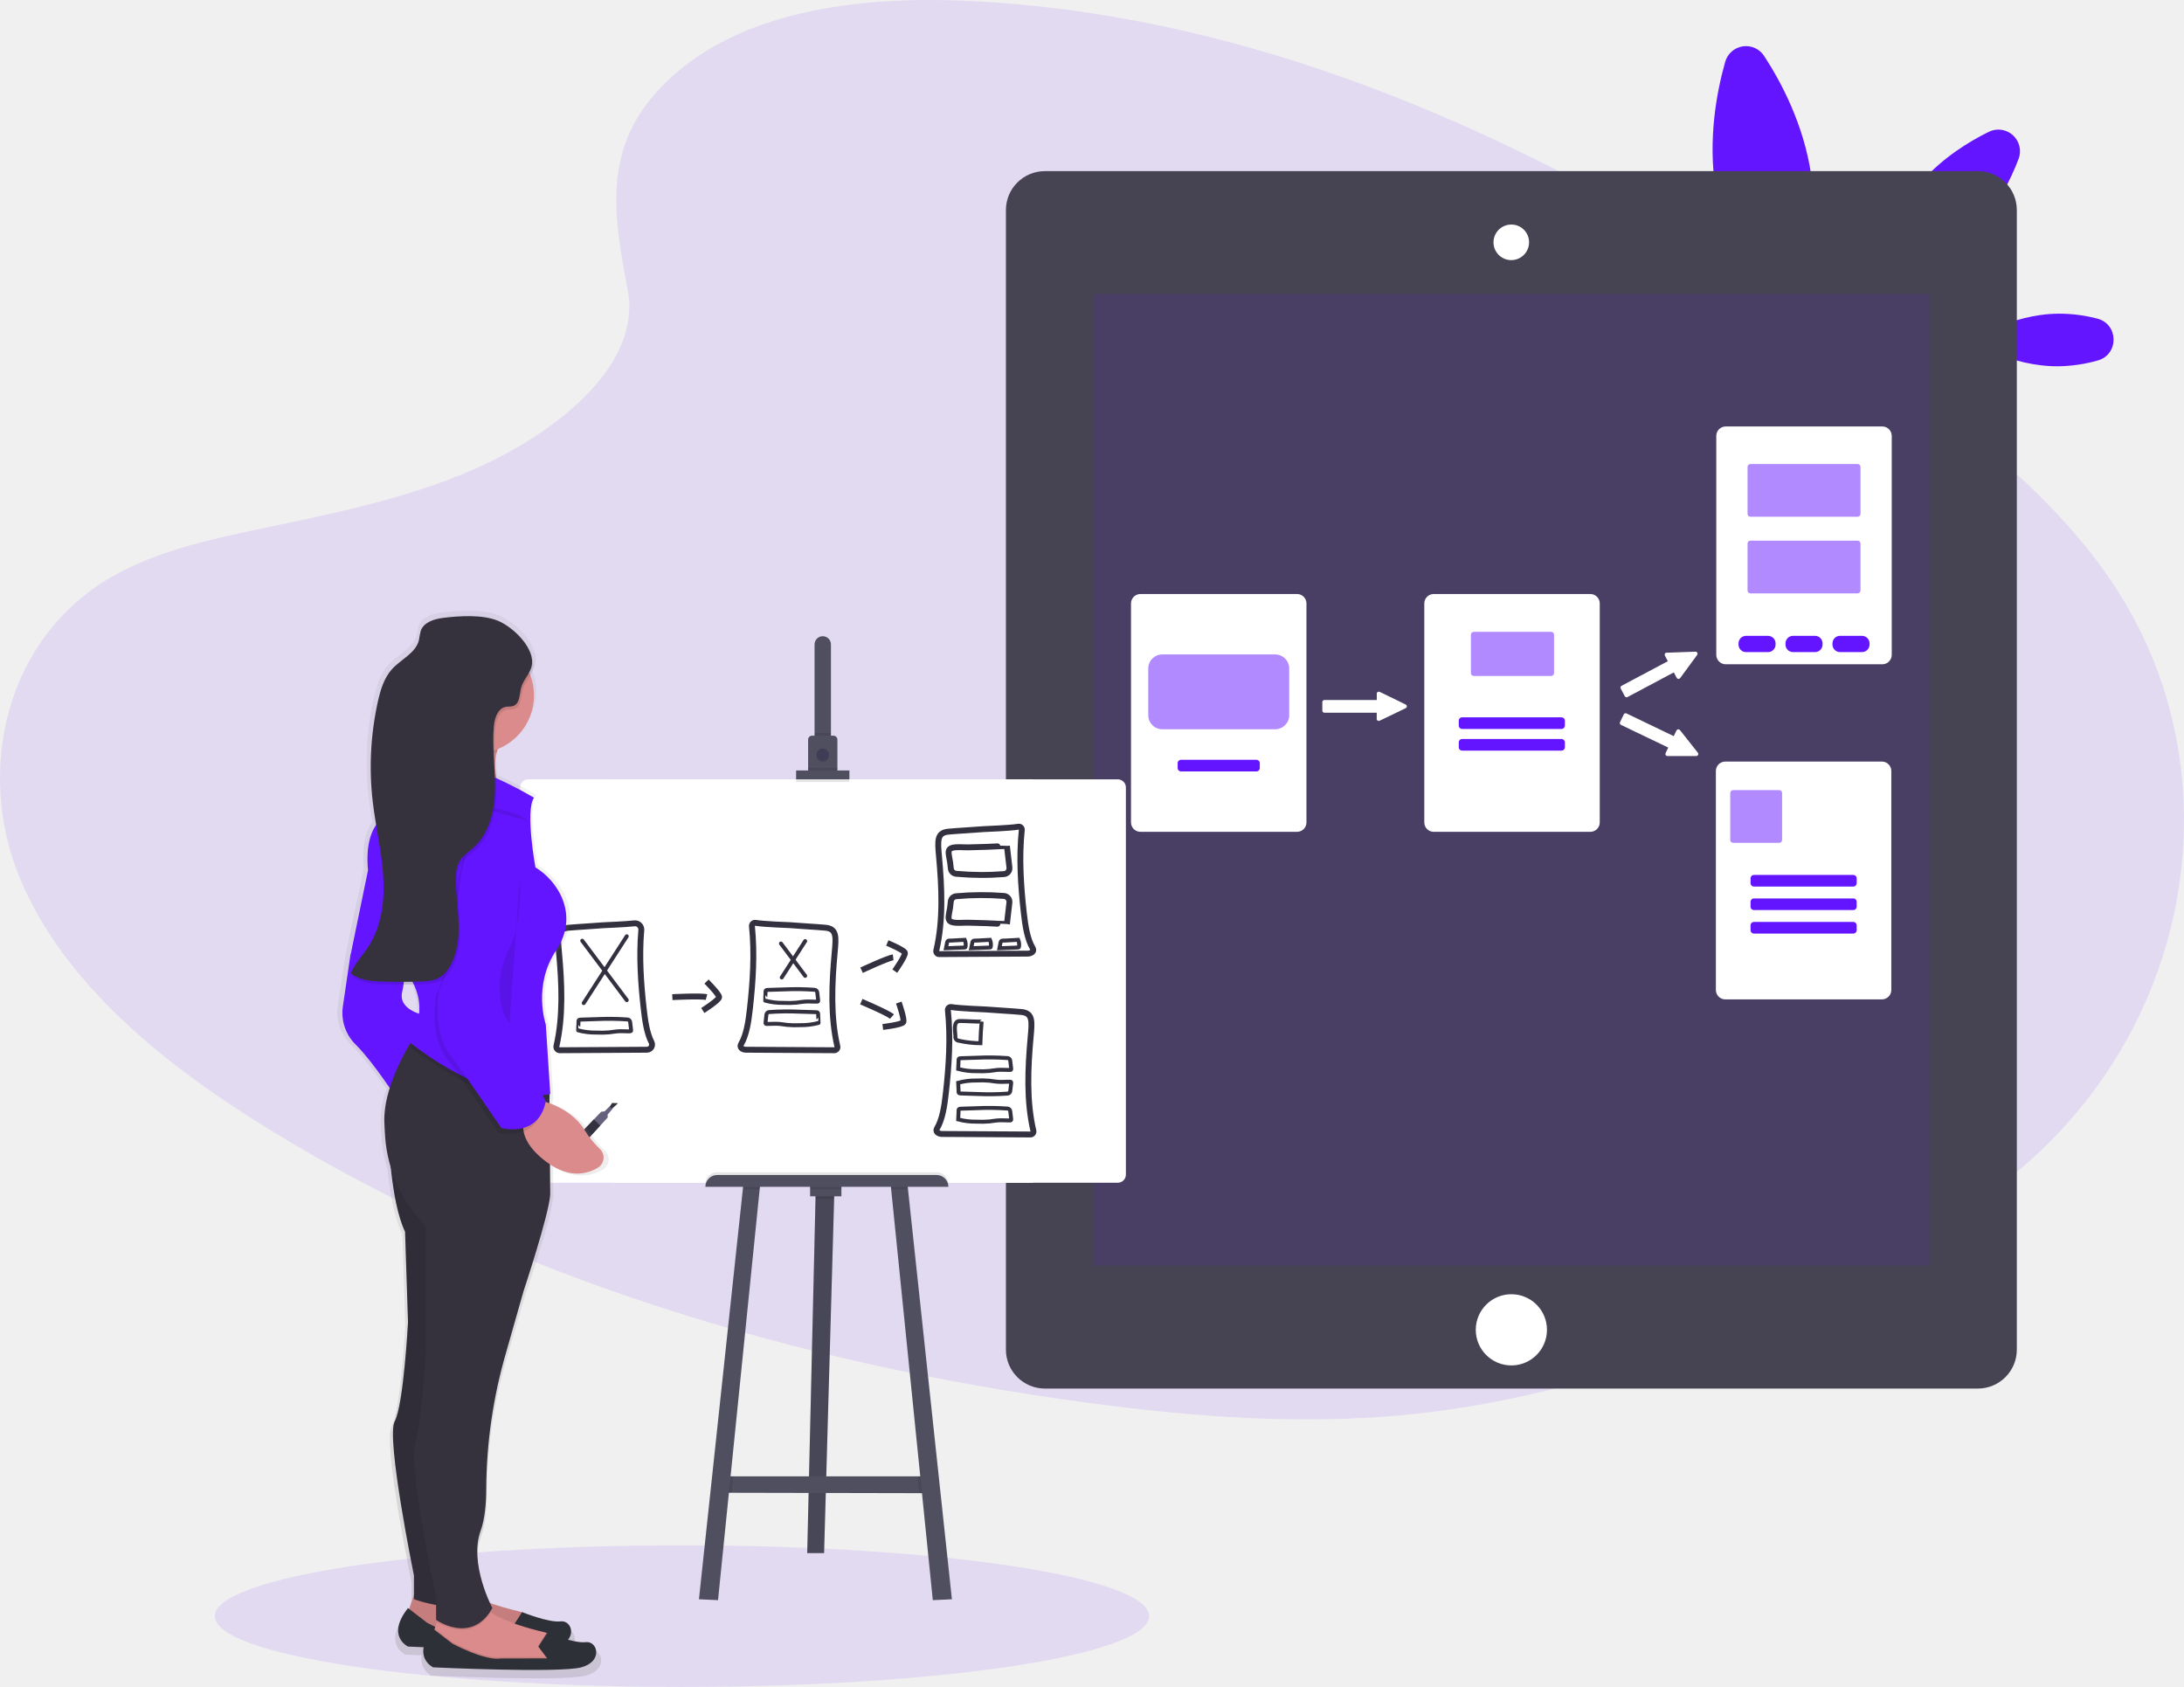
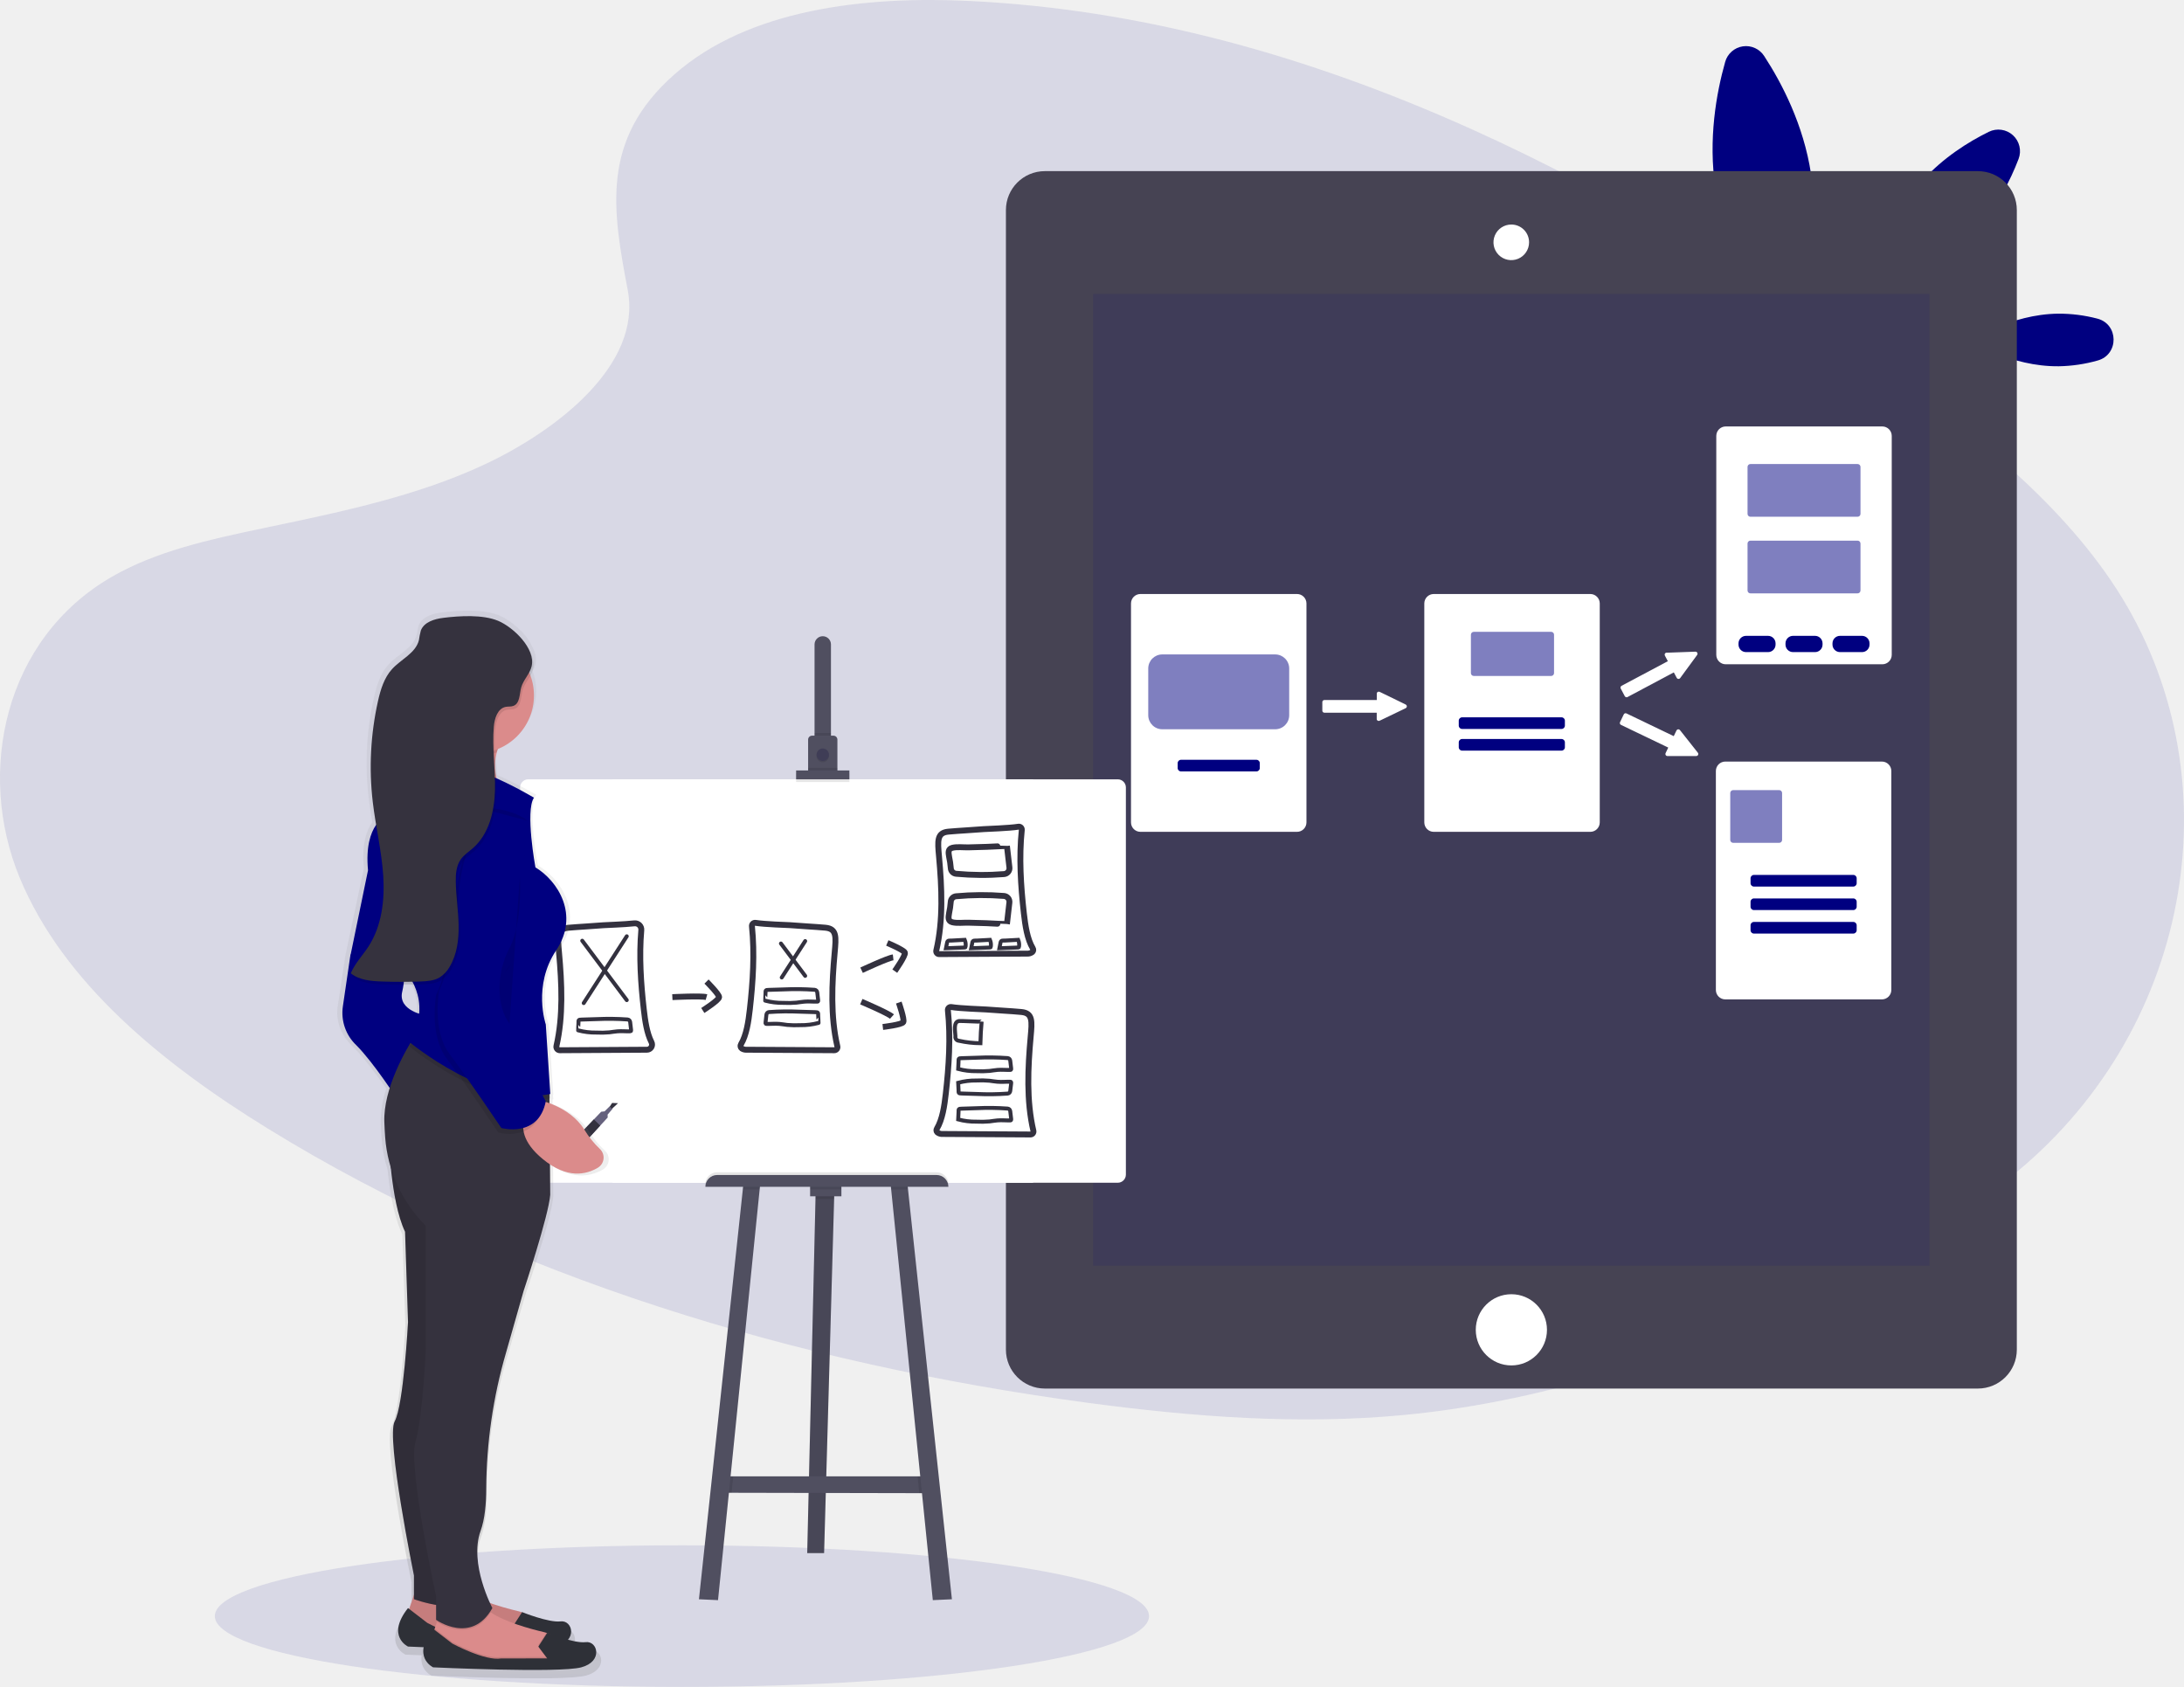
<svg xmlns="http://www.w3.org/2000/svg" id="a6f4e524-a1b8-434a-a0ca-43acb27f4769" data-name="Layer 1" width="1110.46" height="857.68" viewBox="0 0 1110.46 857.68">
  <defs>
    <linearGradient id="ed123d47-1cc8-43ee-8efc-264e01b6d696" x1="2277.26" y1="874.51" x2="2277.26" y2="331.66" gradientTransform="translate(-1992)" gradientUnits="userSpaceOnUse">
      <stop offset="0" stop-color="gray" stop-opacity="0.25" />
      <stop offset="0.54" stop-color="gray" stop-opacity="0.12" />
      <stop offset="1" stop-color="gray" stop-opacity="0.1" />
    </linearGradient>
  </defs>
-   <ellipse cx="346.73" cy="821.68" rx="237.5" ry="36" fill="#6415ff" opacity="0.1" />
-   <path d="M387.66,59C425.33,25.8,484.47,19,538.31,21.68,707.39,30,860,110.67,992.05,201.94c47.8,33.05,94.86,68.65,125.88,114.16,63.16,92.62,44.42,220.94-43.4,297.24-29.88,26-66.1,45.87-103.28,63.51-66.12,31.37-137.46,56.55-212.5,63.72-53.51,5.11-107.68.95-160.88-6.18-148.64-19.92-294.54-64-416.82-139.37C127.42,562,76.87,520.86,54.76,467.37s-8-121.27,46.81-152.92c22.65-13.1,49.73-19,76.24-24.57,39-8.17,78.68-16.23,113.9-32.84,36.37-17.17,79.44-50.36,72.24-88.34C356.22,127.93,350,92.14,387.66,59Z" transform="translate(-44.77 -21.16)" fill="#6415ff" opacity="0.1" />
-   <path d="M965.6,109.62c6.76,44.56-12.05,84.37-12.05,84.37S923.78,161.56,917,117c-3.79-25,.46-48.48,4.92-64.3a11,11,0,0,1,19.89-3C950.78,63.46,961.81,84.63,965.6,109.62Z" transform="translate(-44.77 -21.16)" fill="#6415ff" />
-   <path d="M1091.3,180.64a76.91,76.91,0,0,1,19.85,2.51c10.91,2.8,11.08,18.25.23,21.29a77.15,77.15,0,0,1-19.79,2.94c-24.53.27-44.56-12.89-44.56-12.89S1066.77,180.91,1091.3,180.64Z" transform="translate(-44.77 -21.16)" fill="#6415ff" />
-   <path d="M1022.32,112.9c-22.83,25.09-27.66,57.88-27.66,57.88s32.18-7.9,55-33c10.58-11.63,17.3-24.91,21.46-35.81A11,11,0,0,0,1056,88.17C1045.48,93.34,1032.9,101.27,1022.32,112.9Z" transform="translate(-44.77 -21.16)" fill="#6415ff" />
+   <ellipse cx="346.73" cy="821.68" rx="237.5" ry="36" fill="#000080" opacity="0.1" />
+   <path d="M387.66,59C425.33,25.8,484.47,19,538.31,21.68,707.39,30,860,110.67,992.05,201.94c47.8,33.05,94.86,68.65,125.88,114.16,63.16,92.62,44.42,220.94-43.4,297.24-29.88,26-66.1,45.87-103.28,63.51-66.12,31.37-137.46,56.55-212.5,63.72-53.51,5.11-107.68.95-160.88-6.18-148.64-19.92-294.54-64-416.82-139.37C127.42,562,76.87,520.86,54.76,467.37s-8-121.27,46.81-152.92c22.65-13.1,49.73-19,76.24-24.57,39-8.17,78.68-16.23,113.9-32.84,36.37-17.17,79.44-50.36,72.24-88.34C356.22,127.93,350,92.14,387.66,59Z" transform="translate(-44.77 -21.16)" fill="#000080" opacity="0.1" />
+   <path d="M965.6,109.62c6.76,44.56-12.05,84.37-12.05,84.37S923.78,161.56,917,117c-3.79-25,.46-48.48,4.92-64.3a11,11,0,0,1,19.89-3C950.78,63.46,961.81,84.63,965.6,109.62Z" transform="translate(-44.77 -21.16)" fill="#000080" />
+   <path d="M1091.3,180.64a76.91,76.91,0,0,1,19.85,2.51c10.91,2.8,11.08,18.25.23,21.29a77.15,77.15,0,0,1-19.79,2.94c-24.53.27-44.56-12.89-44.56-12.89S1066.77,180.91,1091.3,180.64Z" transform="translate(-44.77 -21.16)" fill="#000080" />
+   <path d="M1022.32,112.9c-22.83,25.09-27.66,57.88-27.66,57.88s32.18-7.9,55-33c10.58-11.63,17.3-24.91,21.46-35.81A11,11,0,0,0,1056,88.17C1045.48,93.34,1032.9,101.27,1022.32,112.9Z" transform="translate(-44.77 -21.16)" fill="#000080" />
  <rect x="511.46" y="87.01" width="514" height="618.97" rx="19.8" fill="#464353" />
-   <rect x="555.8" y="149.45" width="425.32" height="494.09" fill="#6415ff" opacity="0.1" />
+   <rect x="555.8" y="149.45" width="425.32" height="494.09" fill="#000080" opacity="0.1" />
  <circle cx="768.46" cy="676.12" r="18.1" fill="#fff" />
  <path d="M813.23,152.92a8.55,8.55,0,1,1,8.55-8.55A8.57,8.57,0,0,1,813.23,152.92Z" transform="translate(-44.77 -21.16)" fill="#fff" />
  <path d="M813.23,136.32a8.05,8.05,0,1,1-8.05,8.05,8.06,8.06,0,0,1,8.05-8.05m0-1a9.05,9.05,0,1,0,9,9.05,9,9,0,0,0-9-9.05Z" transform="translate(-44.77 -21.16)" fill="#fff" />
  <rect x="575.56" y="302.51" width="88.21" height="119.92" rx="4.3" fill="#fff" stroke="#fff" stroke-miterlimit="10" />
-   <rect x="583.83" y="332.73" width="71.67" height="38.05" rx="7.14" fill="#6415ff" opacity="0.5" />
-   <rect x="598.79" y="386.3" width="41.75" height="5.91" rx="1.69" fill="#6415ff" />
+   <rect x="583.83" y="332.73" width="71.67" height="38.05" rx="7.14" fill="#000080" opacity="0.5" />
+   <rect x="598.79" y="386.3" width="41.75" height="5.91" rx="1.69" fill="#000080" />
  <rect x="724.69" y="302.51" width="88.21" height="119.92" rx="4.3" fill="#fff" stroke="#fff" stroke-miterlimit="10" />
-   <rect x="747.89" y="321.24" width="42.27" height="22.44" rx="1.46" fill="#6415ff" opacity="0.5" />
-   <rect x="741.71" y="364.71" width="53.96" height="5.91" rx="1.69" fill="#6415ff" />
-   <rect x="741.71" y="375.73" width="53.96" height="5.91" rx="1.69" fill="#6415ff" />
+   <rect x="747.89" y="321.24" width="42.27" height="22.44" rx="1.46" fill="#000080" opacity="0.5" />
+   <rect x="741.71" y="364.71" width="53.96" height="5.91" rx="1.69" fill="#000080" />
+   <rect x="741.71" y="375.73" width="53.96" height="5.91" rx="1.69" fill="#000080" />
  <rect x="873.15" y="217.32" width="88.21" height="119.92" rx="4.3" fill="#fff" stroke="#fff" stroke-miterlimit="10" />
-   <rect x="888.54" y="235.93" width="57.43" height="26.8" rx="1.46" fill="#6415ff" opacity="0.5" />
-   <rect x="888.54" y="274.88" width="57.43" height="26.8" rx="1.46" fill="#6415ff" opacity="0.5" />
-   <rect x="883.95" y="323.28" width="18.84" height="8.27" rx="3.83" fill="#6415ff" />
-   <rect x="907.84" y="323.28" width="18.84" height="8.27" rx="3.83" fill="#6415ff" />
-   <rect x="931.73" y="323.28" width="18.84" height="8.27" rx="3.83" fill="#6415ff" />
+   <rect x="888.54" y="235.93" width="57.43" height="26.8" rx="1.46" fill="#000080" opacity="0.5" />
+   <rect x="888.54" y="274.88" width="57.43" height="26.8" rx="1.46" fill="#000080" opacity="0.5" />
+   <rect x="883.95" y="323.28" width="18.84" height="8.27" rx="3.83" fill="#000080" />
+   <rect x="907.84" y="323.28" width="18.84" height="8.27" rx="3.83" fill="#000080" />
+   <rect x="931.73" y="323.28" width="18.84" height="8.27" rx="3.83" fill="#000080" />
  <rect x="872.94" y="387.7" width="88.21" height="119.92" rx="4.3" fill="#fff" stroke="#fff" stroke-miterlimit="10" />
-   <rect x="879.75" y="401.72" width="26.36" height="26.8" rx="1.46" fill="#6415ff" opacity="0.5" />
-   <rect x="890.07" y="444.84" width="53.96" height="5.91" rx="1.69" fill="#6415ff" />
-   <rect x="890.07" y="456.79" width="53.96" height="5.91" rx="1.69" fill="#6415ff" />
-   <rect x="890.07" y="468.74" width="53.96" height="5.91" rx="1.69" fill="#6415ff" />
+   <rect x="879.75" y="401.72" width="26.36" height="26.8" rx="1.46" fill="#000080" opacity="0.5" />
+   <rect x="890.07" y="444.84" width="53.96" height="5.91" rx="1.69" fill="#000080" />
+   <rect x="890.07" y="456.79" width="53.96" height="5.91" rx="1.69" fill="#000080" />
+   <rect x="890.07" y="468.74" width="53.96" height="5.91" rx="1.69" fill="#000080" />
  <path d="M759.29,380.77l-1.35.65L747,386.68l-1,.47a.54.54,0,0,1-.73-.29.59.59,0,0,1,0-.2v-3.11a.53.53,0,0,0-.53-.53H718.15a.54.54,0,0,1-.54-.53V378.1a.54.54,0,0,1,.54-.53h26.62a.54.54,0,0,0,.53-.54v-3.18a.65.65,0,0,1,0-.2.54.54,0,0,1,.73-.28l1,.47,10.91,5.31,1.35.66A.53.53,0,0,1,759.29,380.77Z" transform="translate(-44.77 -21.16)" fill="#fff" stroke="#fff" stroke-miterlimit="10" />
  <path d="M907.32,353.8l-.88,1.21-7.16,9.76-.63.87a.55.55,0,0,1-.78.09.48.48,0,0,1-.12-.16l-1.46-2.74a.55.55,0,0,0-.73-.23l-23.5,12.51a.53.53,0,0,1-.72-.22L869.28,371a.53.53,0,0,1,.22-.72L893,357.79a.53.53,0,0,0,.22-.72l-1.49-2.81a.35.35,0,0,1-.06-.19.52.52,0,0,1,.51-.59l1.07,0,12.12-.44,1.5-.05A.53.53,0,0,1,907.32,353.8Z" transform="translate(-44.77 -21.16)" fill="#fff" stroke="#fff" stroke-miterlimit="10" />
  <path d="M907.24,405.06h-1.49l-12.11,0h-1.07a.53.53,0,0,1-.53-.57.45.45,0,0,1,.05-.19l1.34-2.81a.53.53,0,0,0-.25-.71l-24-11.52a.54.54,0,0,1-.25-.72l1.9-3.95a.52.52,0,0,1,.71-.25l24,11.53a.55.55,0,0,0,.72-.25l1.38-2.87a.52.52,0,0,1,.89-.1l.67.83,7.53,9.52.93,1.18A.53.53,0,0,1,907.24,405.06Z" transform="translate(-44.77 -21.16)" fill="#fff" stroke="#fff" stroke-miterlimit="10" />
  <polygon points="424.19 606.65 424.11 609.58 419.01 789.65 410.43 789.65 414.64 609.58 414.72 606.2 424.19 606.65" fill="#504f60" />
  <polygon points="424.19 606.65 424.11 609.58 419.01 789.65 410.43 789.65 414.64 609.58 414.72 606.2 424.19 606.65" opacity="0.1" />
  <polygon points="473.84 759.19 467.42 759.17 371.97 758.97 366.89 758.96 369.59 750.61 473.16 750.61 473.84 759.19" fill="#504f60" />
  <polygon points="424.19 606.65 424.11 609.58 414.64 609.58 414.72 606.2 424.19 606.65" opacity="0.1" />
  <rect x="411.9" y="602.25" width="15.91" height="5.98" fill="#504f60" />
  <polygon points="372.82 750.61 371.97 758.97 366.89 758.96 369.59 750.61 372.82 750.61" opacity="0.1" />
  <polygon points="386.52 602.14 386.25 604.73 365.08 813.56 355.38 813.11 377.69 604.73 377.94 602.36 386.52 602.14" fill="#504f60" />
  <polygon points="473.84 759.19 467.42 759.17 466.55 750.61 473.16 750.61 473.84 759.19" opacity="0.1" />
  <polygon points="484 813.11 474.29 813.56 453.12 604.73 452.86 602.14 461.43 602.36 461.68 604.73 484 813.11" fill="#504f60" />
  <rect x="311.38" y="396.23" width="213.91" height="205.11" fill="#fff" />
  <rect x="264.46" y="396.23" width="308" height="205.11" rx="4.13" fill="#fff" />
  <path d="M467.27,348.8v49.53h-8.34V348.8a4.17,4.17,0,1,1,8.34,0Z" transform="translate(-44.77 -21.16)" fill="#504f60" />
  <rect x="414.16" y="372.66" width="8.35" height="4.51" opacity="0.1" />
  <path d="M470.55,397.2v16.36H455.66V397.2a2,2,0,0,1,2-2h10.83A2,2,0,0,1,470.55,397.2Z" transform="translate(-44.77 -21.16)" fill="#504f60" />
  <circle cx="418.33" cy="384.39" r="3.16" opacity="0.1" />
  <circle cx="418.33" cy="383.71" r="3.16" fill="#3f3d56" />
  <rect x="410.89" y="390.37" width="14.89" height="2.03" opacity="0.1" />
  <rect x="404.79" y="393.08" width="27.08" height="4.51" opacity="0.1" />
  <rect x="404.79" y="391.72" width="27.08" height="4.51" fill="#504f60" />
  <path d="M364.63,596H476.21a6,6,0,0,1,6,6v0a0,0,0,0,1,0,0H358.65a0,0,0,0,1,0,0v0A6,6,0,0,1,364.63,596Z" opacity="0.1" />
  <polygon points="377.94 602.36 386.52 602.14 386.25 604.73 377.69 604.73 377.94 602.36" opacity="0.1" />
  <rect x="411.9" y="602.25" width="15.91" height="2.48" opacity="0.1" />
  <polygon points="461.68 604.73 453.12 604.73 452.86 602.14 461.43 602.36 461.68 604.73" opacity="0.1" />
  <path d="M364.63,597.4H476.21a6,6,0,0,1,6,6v0a0,0,0,0,1,0,0H358.65a0,0,0,0,1,0,0v0a6,6,0,0,1,6-6Z" fill="#504f60" />
  <path d="M562.59,441.48a1.49,1.49,0,0,1,1.71,1.64c-1.45,14-.52,28.34,1.05,42.31.73,6.39,1.72,13.15,4.55,17.89a1.51,1.51,0,0,1-.2,1.86,4,4,0,0,1-2.78.83l-44.63.25a1.49,1.49,0,0,1-1.46-1.84c3.59-15.3,2.82-32,1.38-47.87-.71-7.81-1.12-12,4.71-12.55,6-.54,12-.79,18-1.29C546.36,442.59,557.9,442.25,562.59,441.48Z" transform="translate(-44.77 -21.16)" fill="#fff" stroke="#33313f" stroke-miterlimit="10" stroke-width="3" />
  <path d="M528.44,533.17a1.49,1.49,0,0,0-1.71,1.64c1.45,14,.52,28.34-1.06,42.31-.72,6.39-1.71,13.15-4.54,17.9a1.49,1.49,0,0,0,.2,1.85,4,4,0,0,0,2.78.83l44.63.26a1.51,1.51,0,0,0,1.46-1.85c-3.59-15.3-2.82-32-1.38-47.87.71-7.81,1.12-12-4.71-12.55s-12-.79-18-1.29C544.67,534.28,533.13,533.94,528.44,533.17Z" transform="translate(-44.77 -21.16)" fill="#fff" stroke="#33313f" stroke-miterlimit="10" stroke-width="3" />
  <path d="M541.55,558.93a132.37,132.37,0,0,1,15.56.19,1.47,1.47,0,0,1,1.32,1.3l.49,4.09a.58.58,0,0,1-.12.53.55.55,0,0,1-.38.1c-2.18.06-4.36-.19-6.53,0-1.35.11-2.69.37-4,.52a47.75,47.75,0,0,1-6.66.12,33.56,33.56,0,0,1-9.27-1.14s.18-3.39.18-3.71c0-1.58-.05-1.72,1.58-1.76Z" transform="translate(-44.77 -21.16)" fill="none" stroke="#33313f" stroke-linecap="round" stroke-miterlimit="10" stroke-width="2" />
  <path d="M541.55,577.37a130.24,130.24,0,0,0,15.56-.2,1.47,1.47,0,0,0,1.32-1.3l.49-4.08a.6.6,0,0,0-.12-.54.55.55,0,0,0-.38-.1c-2.18-.06-4.36.2-6.53,0-1.35-.1-2.69-.36-4-.51a46.26,46.26,0,0,0-6.66-.12,33.56,33.56,0,0,0-9.27,1.14s.18,3.38.18,3.71c0,1.58-.05,1.71,1.58,1.76Z" transform="translate(-44.77 -21.16)" fill="none" stroke="#33313f" stroke-linecap="round" stroke-miterlimit="10" stroke-width="2" />
  <path d="M541.55,584.59a130.24,130.24,0,0,1,15.56.2,1.47,1.47,0,0,1,1.32,1.3l.49,4.08a.6.6,0,0,1-.12.54.55.55,0,0,1-.38.1c-2.18.06-4.36-.2-6.53,0-1.35.1-2.69.37-4,.52a47.75,47.75,0,0,1-6.66.11,33.55,33.55,0,0,1-9.27-1.13s.18-3.39.18-3.72c0-1.58-.05-1.71,1.58-1.75Z" transform="translate(-44.77 -21.16)" fill="none" stroke="#33313f" stroke-linecap="round" stroke-miterlimit="10" stroke-width="2" />
  <path d="M548.12,499a6.61,6.61,0,0,1,.44,3.48.52.52,0,0,1-.07.27.54.54,0,0,1-.42.15l-9.5.37s.53-2.8.6-3c.33-1.14,1.16-.84,2.23-.9Z" transform="translate(-44.77 -21.16)" fill="#fff" stroke="#33313f" stroke-linecap="round" stroke-miterlimit="10" stroke-width="2" />
  <path d="M562.47,499a6.61,6.61,0,0,1,.43,3.48.51.51,0,0,1-.06.27.56.56,0,0,1-.42.15l-9.51.37s.54-2.8.61-3c.32-1.14,1.15-.84,2.23-.9Z" transform="translate(-44.77 -21.16)" fill="#fff" stroke="#33313f" stroke-linecap="round" stroke-miterlimit="10" stroke-width="2" />
  <path d="M556.74,451.26l1.28,11a3,3,0,0,1-2.73,3.31,142.81,142.81,0,0,1-24.38-.16,3,3,0,0,1-2.71-2.86,42.69,42.69,0,0,0-.86-5.83c-.33-2-.69-3.93,1.67-4.52s5.59-.17,8.17-.22q4.64-.09,9.25-.26C547.29,451.72,556.74,451.21,556.74,451.26Z" transform="translate(-44.77 -21.16)" fill="none" stroke="#33313f" stroke-miterlimit="10" stroke-width="3" />
  <path d="M556.74,491,558,480a3,3,0,0,0-2.73-3.31,143.84,143.84,0,0,0-24.38.15,3,3,0,0,0-2.71,2.87,42.69,42.69,0,0,1-.86,5.83c-.33,2-.69,3.93,1.67,4.52s5.59.17,8.17.22c3.09.06,6.17.14,9.25.26C547.29,490.57,556.74,491.08,556.74,491Z" transform="translate(-44.77 -21.16)" fill="none" stroke="#33313f" stroke-miterlimit="10" stroke-width="3" />
  <path d="M543.89,540.57q-.5,5.49-.63,11a52.07,52.07,0,0,1-10.91-1.25,1.93,1.93,0,0,1-1.79-2.36c-.07-2.28-1.27-7.37,1.94-7.69C533.46,540.17,543.88,540.75,543.89,540.57Z" transform="translate(-44.77 -21.16)" fill="none" stroke="#33313f" stroke-linecap="round" stroke-miterlimit="10" stroke-width="2" />
  <path d="M367.32,490.61a3.19,3.19,0,0,1,3.52,3.47c-1.15,13.31-.24,26.94,1.26,40.21.67,5.9,1.56,12.11,3.92,16.76a2.62,2.62,0,0,1-2.32,3.82h0l-44.28.26a1.76,1.76,0,0,1-1.73-2.14c3.51-15.22,2.74-31.84,1.31-47.58-.72-7.81-1.12-12,4.7-12.55,6-.53,12-.78,17.95-1.29C352.92,491.47,362,491.19,367.32,490.61Z" transform="translate(-44.77 -21.16)" fill="#fff" stroke="#33313f" stroke-linecap="round" stroke-miterlimit="10" stroke-width="3" />
  <path d="M428.92,490.36a1.59,1.59,0,0,0-1.82,1.76c1.43,13.93.5,28.25-1.07,42.17-.72,6.39-1.71,13.12-4.53,17.87a1.58,1.58,0,0,0,.42,2.07,4.19,4.19,0,0,0,2.54.64l44.51.26a1.6,1.6,0,0,0,1.55-2c-3.55-15.27-2.79-31.95-1.35-47.75.71-7.81,1.12-12-4.7-12.55-6-.53-12-.78-18-1.29C445,491.45,433.7,491.12,428.92,490.36Z" transform="translate(-44.77 -21.16)" fill="#fff" stroke="#33313f" stroke-miterlimit="10" stroke-width="3" />
  <line x1="296.04" y1="478.29" x2="318.68" y2="508.49" fill="#fff" stroke="#33313f" stroke-linecap="round" stroke-miterlimit="10" stroke-width="2" />
  <line x1="318.68" y1="476.03" x2="296.79" y2="510" fill="#fff" stroke="#33313f" stroke-linecap="round" stroke-miterlimit="10" stroke-width="2" />
  <line x1="397.07" y1="479.71" x2="409.4" y2="496.16" fill="#fff" stroke="#33313f" stroke-linecap="round" stroke-miterlimit="10" stroke-width="2" />
  <line x1="409.4" y1="478.47" x2="397.48" y2="496.98" fill="#fff" stroke="#33313f" stroke-linecap="round" stroke-miterlimit="10" stroke-width="2" />
  <path d="M348.29,539.3a132.56,132.56,0,0,1,15.57.19,1.49,1.49,0,0,1,1.32,1.3l.48,4.09a.63.63,0,0,1-.11.54.7.7,0,0,1-.38.1c-2.18.06-4.37-.2-6.54,0-1.35.1-2.68.36-4,.51a47.72,47.72,0,0,1-6.66.12,33.44,33.44,0,0,1-9.26-1.14c-.06,0,.18-3.38.18-3.71,0-1.58-.06-1.71,1.57-1.76Z" transform="translate(-44.77 -21.16)" fill="none" stroke="#33313f" stroke-linecap="round" stroke-miterlimit="10" stroke-width="2" />
  <path d="M443.41,524.2a130.43,130.43,0,0,1,15.57.2,1.47,1.47,0,0,1,1.32,1.3l.48,4.08a.63.63,0,0,1-.11.54.56.56,0,0,1-.38.1c-2.18.06-4.37-.2-6.54,0-1.35.1-2.68.37-4,.51a46.26,46.26,0,0,1-6.66.12,33.56,33.56,0,0,1-9.27-1.14c-.05,0,.18-3.38.18-3.71,0-1.58-.05-1.71,1.58-1.76Z" transform="translate(-44.77 -21.16)" fill="none" stroke="#33313f" stroke-linecap="round" stroke-miterlimit="10" stroke-width="2" />
  <path d="M451.34,535.53a132.39,132.39,0,0,0-15.56.19,1.47,1.47,0,0,0-1.32,1.3L434,541.1a.57.57,0,0,0,.11.54.55.55,0,0,0,.38.1c2.18.06,4.36-.19,6.54,0,1.35.1,2.68.37,4,.52a49.33,49.33,0,0,0,6.66.12,33.47,33.47,0,0,0,9.27-1.14c.05,0-.18-3.39-.18-3.71,0-1.59.06-1.72-1.57-1.76Z" transform="translate(-44.77 -21.16)" fill="none" stroke="#33313f" stroke-linecap="round" stroke-miterlimit="10" stroke-width="2" />
  <path d="M386.63,528.13s14.71-.75,17.35,0" transform="translate(-44.77 -21.16)" fill="none" stroke="#33313f" stroke-miterlimit="10" stroke-width="3" />
  <path d="M404,520.21s6.41,6.41,6.41,7.92-8.3,6.79-8.3,6.79" transform="translate(-44.77 -21.16)" fill="none" stroke="#33313f" stroke-miterlimit="10" stroke-width="3" />
  <path d="M482.84,514.45s13.33-6.24,16.06-6.54" transform="translate(-44.77 -21.16)" fill="none" stroke="#33313f" stroke-miterlimit="10" stroke-width="3" />
  <path d="M495.92,500.58s8.35,3.52,8.92,4.91-5.12,9.42-5.12,9.42" transform="translate(-44.77 -21.16)" fill="none" stroke="#33313f" stroke-miterlimit="10" stroke-width="3" />
  <path d="M482.7,530.43s13.55,5.75,15.6,7.59" transform="translate(-44.77 -21.16)" fill="none" stroke="#33313f" stroke-miterlimit="10" stroke-width="3" />
  <path d="M501.76,530.89s3,8.57,2.3,9.93-10.43,2.48-10.43,2.48" transform="translate(-44.77 -21.16)" fill="none" stroke="#33313f" stroke-miterlimit="10" stroke-width="3" />
  <path d="M535.29,499a6.61,6.61,0,0,1,.43,3.48.51.51,0,0,1-.06.27.56.56,0,0,1-.42.15l-9.51.37s.54-2.8.61-3c.32-1.14,1.16-.84,2.23-.9Z" transform="translate(-44.77 -21.16)" fill="#fff" stroke="#33313f" stroke-linecap="round" stroke-miterlimit="10" stroke-width="2" />
  <polygon points="310.87 564.02 314.23 560.89 311.23 560.77 309.66 563.18 310.87 564.02" fill="#33313f" />
  <polygon points="286.7 585.94 290.26 581.37 291.05 580.55 301.95 569.13 305.66 565.25 307.4 565.04 309.9 562.56 311.37 563.85 308.94 566.69 308.98 568.18 305.19 572.29 294.49 583.91 293.8 584.65 289.5 588.63 286.7 585.94" fill="#65617d" />
  <polygon points="291.05 580.55 301.95 569.13 305.19 572.29 294.49 583.91 291.05 580.55" fill="#33313f" />
  <path d="M352.27,606.11a48,48,0,0,1-8.19-10c-4.8-7.48-12.82-11.52-18.32-13.53l0-2.43.34-.07-.15-2.26.15,0-.39-6v-.05h0L323.73,542s-7.05-19.85,5.48-38.16.78-35.87-11-42.74c0,0-5.48-29-.78-35.87a203.68,203.68,0,0,0-19.68-9.95c-.11-.36-.2-.72-.29-1.1-.13-2.7-.3-5.4-.45-8.1a29.47,29.47,0,0,1,.77-4.16c.15-.57.32-1.14.5-1.73a29.78,29.78,0,0,0,19.15-27.61,29,29,0,0,0-1.86-10.24A12.87,12.87,0,0,0,317,359c.75-3.09-.1-6.39-1.86-9.52C312,342.7,304.17,336.35,298.49,334c-8.14-3.3-20.39-2.52-28.87-1.5-4.76.57-10.19,2.16-11.91,6.52-.63,1.6-.64,3.37-1.08,5-1.78,6.66-9.47,9.76-14.22,14.86-4.2,4.5-6,10.59-7.4,16.52a151.21,151.21,0,0,0-2.75,51.85c.48,4,1.12,7.95,1.8,11.91-2.86,4-5.44,11.07-4.26,23.35l-9.4,44.26-3.91,25.95s-2.35,10.68,7,19.84c6,5.84,13.25,15.71,17.72,22.1a52.45,52.45,0,0,0-2.85,17.59c.1,2.72.25,5.35.44,7.85a69.33,69.33,0,0,0,3,15.64c1.1,10.66,3.27,24.29,7.52,33l1.56,46.55s-2.35,42.74-7,51.13,10.17,79.37,10.17,79.37v9.92l-2.5,7.34-.63-.47c-11.74,14.5,0,19.84,0,19.84s3.2.15,8.31.35a9.36,9.36,0,0,0,5,10.34s66.53,3.05,78.28,0,8.61-13.74,2.34-13c-2.39.3-5.92-.33-9.37-1.22,3.65-4.25.73-10-3.93-9.46-6.26.76-20.35-4.78-20.35-4.78l-.07.09a10.5,10.5,0,0,0-1.38-.42,156.67,156.67,0,0,1-15.49-4.33c-3-6.43-10-23.71-5-37.11,2.26-6.06,3-14.12,3-21.94a249,249,0,0,1,10.31-69.66l9.39-32s13.31-38.93,14.09-49.61L326,614.13c11,7,19.75,4.9,25.33,1.63A6,6,0,0,0,352.27,606.11Zm-104.47-81c.27-1.12.49-2.34.68-3.63,1.84,0,3.69,0,5.53-.06a28.17,28.17,0,0,1,2.78,15C252.55,535.11,246.21,531.9,247.8,525.16Z" transform="translate(-44.77 -21.16)" fill="url(#ed123d47-1cc8-43ee-8efc-264e01b6d696)" />
  <path d="M255.24,832l-3,9,9.79,9.79,32.39,7.53,23.35-2.26-1.51-8.29h0a10,10,0,0,0-7.42-7.29c-9.6-2.26-27.9-7.4-31.75-14.55Z" transform="translate(-44.77 -21.16)" fill="#db8b8b" />
  <path d="M255.24,832l-3,9,9.79,9.79,32.39,7.53,23.35-2.26-1.51-8.29h0a10,10,0,0,0-7.42-7.29c-9.6-2.26-27.9-7.4-31.75-14.55Z" transform="translate(-44.77 -21.16)" opacity="0.1" />
  <path d="M310.23,853.8l-4.52-6,4.52-7s13.55,5.47,19.58,4.72,9,9.79-2.26,12.8-75.32,0-75.32,0-11.3-5.27,0-19.58l9.79,7.53s16.57,9,24.86,7.53Z" transform="translate(-44.77 -21.16)" fill="#2e3037" />
  <path d="M330.56,866.61l-23.35,2.26-32.39-7.54L265,851.54l.8-2.39,1.12-3.36,1.1-3.29,21.84-6a13.5,13.5,0,0,0,4.43,4.43c7.09,4.85,19.84,8.36,27.32,10.11.31.08.63.17.93.28a9.92,9.92,0,0,1,6.49,7Z" transform="translate(-44.77 -21.16)" fill="#db8b8b" />
  <path d="M330.56,866.61l-23.35,2.26-32.39-7.54L265,851.54l.8-2.39,9,6.91s16.58,9,24.86,7.53H323l-4.52-6,4.06-6.27a9.92,9.92,0,0,1,6.49,7Z" transform="translate(-44.77 -21.16)" opacity="0.1" />
  <path d="M323,864.35l-4.52-6,4.52-7s13.56,5.47,19.58,4.72,9,9.79-2.25,12.81-75.33,0-75.33,0-11.3-5.28,0-19.59l9.79,7.53s16.58,9,24.86,7.54Z" transform="translate(-44.77 -21.16)" fill="#2e3037" />
  <path d="M304.2,427.48s-36.15,3.76-30.88-11.3a27,27,0,0,0,1.11-13.3,36.91,36.91,0,0,0-6.38-15.32l33.89,5.27a42.32,42.32,0,0,0-4.59,10.88C293.31,419.7,304.2,427.48,304.2,427.48Z" transform="translate(-44.77 -21.16)" fill="#db8b8b" />
  <path d="M242.44,599.21s.75,32.39,8.28,48.21l1.51,45.94s-2.26,42.19-6.78,50.47,9.79,78.34,9.79,78.34v12.05s24.1,9,30.88-1.51l-6.78-89.63,3-124.28Z" transform="translate(-44.77 -21.16)" fill="#35323e" />
  <path d="M242.43,599.21s.75,32.39,8.28,48.21l1.51,45.94s-2.26,42.19-6.78,50.47,9.79,78.34,9.79,78.34v12.05s24.1,9,30.88-1.51l-6.78-89.63,3-124.28Z" transform="translate(-44.77 -21.16)" opacity="0.1" />
-   <path d="M227.37,495.27l-4.52,12.05-3.76,25.61a22.65,22.65,0,0,0,6.78,19.58c9,9,21.09,27.87,21.09,27.87l14.31-42.93s-14.31-2.26-12-12.05,1.5-27.87,1.5-27.87Z" transform="translate(-44.77 -21.16)" fill="#6415ff" />
+   <path d="M227.37,495.27l-4.52,12.05-3.76,25.61a22.65,22.65,0,0,0,6.78,19.58c9,9,21.09,27.87,21.09,27.87l14.31-42.93s-14.31-2.26-12-12.05,1.5-27.87,1.5-27.87Z" transform="translate(-44.77 -21.16)" fill="#000080" />
  <path d="M294.32,840.91c-9.67,15.21-24.7,6.59-27.37,4.88l1.1-3.29,21.84-6A13.5,13.5,0,0,0,294.32,840.91Z" transform="translate(-44.77 -21.16)" opacity="0.1" />
  <path d="M324.54,628.59c-.76,10.54-13.56,49-13.56,49l-9,31.61A251.29,251.29,0,0,0,292,777.92c0,7.71-.71,15.67-2.88,21.65-6,16.57,6,39.17,6,39.17-10.54,18.83-28.62,6-28.62,6v-12S252.23,767.18,256,754.38s5.28-47.46,5.28-47.46V644.41a70.9,70.9,0,0,1-20.67-45c-.18-2.47-.33-5.06-.42-7.75-.61-17,11-36.92,15.54-44,1.1-1.72,1.78-2.68,1.78-2.68L324,571.36l.15.06,0,2.57,0,5.7Z" transform="translate(-44.77 -21.16)" fill="#35323e" />
  <path d="M301.94,392.83a42.32,42.32,0,0,0-4.59,10.88,29.42,29.42,0,0,1-22.92-.83,36.91,36.91,0,0,0-6.38-15.32Z" transform="translate(-44.77 -21.16)" opacity="0.1" />
  <circle cx="242.11" cy="353.59" r="29.38" fill="#db8b8b" />
  <path d="M324.54,579.63l-.33.06C292.63,586.18,253,553.27,253,553.27a38,38,0,0,0,2.74-5.61c1.1-1.72,1.78-2.68,1.78-2.68L324,571.36l.17,2.63Z" transform="translate(-44.77 -21.16)" opacity="0.1" />
-   <path d="M316.25,426.73s-42.18-25.61-55.74-15.07l-18.83,24.1s-12.05,3.77-9.79,27.87l-9,43.69L250,514.1s15.82,15.06,3,36.91c0,0,39.92,33.14,71.56,26.36L322.28,542s-6.78-19.59,5.27-37.66.75-35.4-10.54-42.18C317,462.13,311.73,433.5,316.25,426.73Z" transform="translate(-44.77 -21.16)" fill="#6415ff" />
+   <path d="M316.25,426.73s-42.18-25.61-55.74-15.07l-18.83,24.1s-12.05,3.77-9.79,27.87l-9,43.69L250,514.1s15.82,15.06,3,36.91c0,0,39.92,33.14,71.56,26.36L322.28,542s-6.78-19.59,5.27-37.66.75-35.4-10.54-42.18C317,462.13,311.73,433.5,316.25,426.73Z" transform="translate(-44.77 -21.16)" fill="#000080" />
  <path d="M318.51,580.38s15.82,3,23.35,15.07a46.86,46.86,0,0,0,7.89,9.85,6,6,0,0,1-.94,9.52c-6,3.6-15.72,5.81-28-4.31C299.68,593.19,318.51,580.38,318.51,580.38Z" transform="translate(-44.77 -21.16)" fill="#db8b8b" />
  <path d="M295.16,441s-15.06-1.51-18.83,37.66-9.79,48.2-9.79,48.2-3.77,20.34,5.27,32.39S298.17,597,298.17,597s18.84,5.28,22.6-13.56l-23.35-43.68s-3.76-15.07,5.27-25.61S318.51,433.5,295.16,441Z" transform="translate(-44.77 -21.16)" opacity="0.1" />
-   <path d="M296.67,438.78s-15.07-1.51-18.83,37.66-9.79,48.2-9.79,48.2S264.28,545,273.32,557s26.36,37.66,26.36,37.66,18.83,5.28,22.6-13.55l-23.35-43.69s-3.77-15.07,5.27-25.61S320,431.24,296.67,438.78Z" transform="translate(-44.77 -21.16)" fill="#6415ff" />
+   <path d="M296.67,438.78s-15.07-1.51-18.83,37.66-9.79,48.2-9.79,48.2S264.28,545,273.32,557s26.36,37.66,26.36,37.66,18.83,5.28,22.6-13.55l-23.35-43.69s-3.77-15.07,5.27-25.61S320,431.24,296.67,438.78Z" transform="translate(-44.77 -21.16)" fill="#000080" />
  <path d="M309.1,467s1.5,23.35-5.28,36.16-6.78,29.37,0,38.41" transform="translate(-44.77 -21.16)" opacity="0.1" />
  <path d="M312.86,438.4s-6-6-23.35-6.78-24.85-6-24.85-6" transform="translate(-44.77 -21.16)" opacity="0.1" />
  <path d="M271,336.79c-4.58.56-9.81,2.13-11.46,6.44-.61,1.58-.62,3.32-1.05,5-1.71,6.58-9.11,9.64-13.68,14.67-4,4.44-5.81,10.45-7.12,16.3A153.13,153.13,0,0,0,235,430.34c1.47,12.49,4.47,24.78,5.32,37.33s-.7,25.75-7.56,36.29c-3,4.54-6.84,8.52-8.93,13.51,4.32,3.5,10.28,4,15.84,4.19q9.72.33,19.44,0c3.4-.12,6.95-.34,9.88-2.06a15.31,15.31,0,0,0,5.19-5.56c3.7-6.29,4.64-13.85,4.48-21.15s-1.31-14.55-1.45-21.85c-.07-4,.24-8.2,2.53-11.46,1.65-2.35,4.16-3.93,6.31-5.84,8.07-7.14,10.83-18.6,11.1-29.37s-1.5-21.56-.59-32.29c.35-4.21,1.92-9.25,6.06-10.07,1.3-.26,2.69,0,3.93-.5,3.32-1.27,3-5.95,3.94-9.37,1.07-3.85,4.35-6.82,5.27-10.7,2.17-9.11-9.43-20-17-23.16C290.91,335,279.12,335.79,271,336.79Z" transform="translate(-44.77 -21.16)" opacity="0.1" />
  <path d="M270.21,335.29c-4.58.56-9.81,2.13-11.46,6.43a46,46,0,0,0-1,5c-1.71,6.58-9.12,9.64-13.69,14.68-4,4.43-5.81,10.44-7.12,16.3a153.33,153.33,0,0,0-2.64,51.17c1.47,12.49,4.47,24.79,5.31,37.33s-.69,25.75-7.55,36.29c-3,4.54-6.84,8.52-8.93,13.51,4.32,3.51,10.28,4,15.84,4.19q9.72.33,19.44,0c3.4-.12,6.95-.33,9.88-2.06a15.13,15.13,0,0,0,5.18-5.56c3.71-6.29,4.64-13.85,4.49-21.15s-1.32-14.55-1.45-21.85c-.07-4,.24-8.2,2.52-11.45,1.66-2.36,4.17-3.94,6.32-5.84,8.06-7.15,10.83-18.61,11.1-29.38s-1.51-21.56-.6-32.29c.36-4.2,1.93-9.25,6.06-10.06,1.31-.26,2.7,0,3.94-.51,3.32-1.27,3-5.94,3.94-9.37,1.06-3.85,4.34-6.81,5.27-10.69,2.17-9.12-9.43-20-17-23.17C290.15,333.51,278.37,334.28,270.21,335.29Z" transform="translate(-44.77 -21.16)" fill="#35323e" />
</svg>
